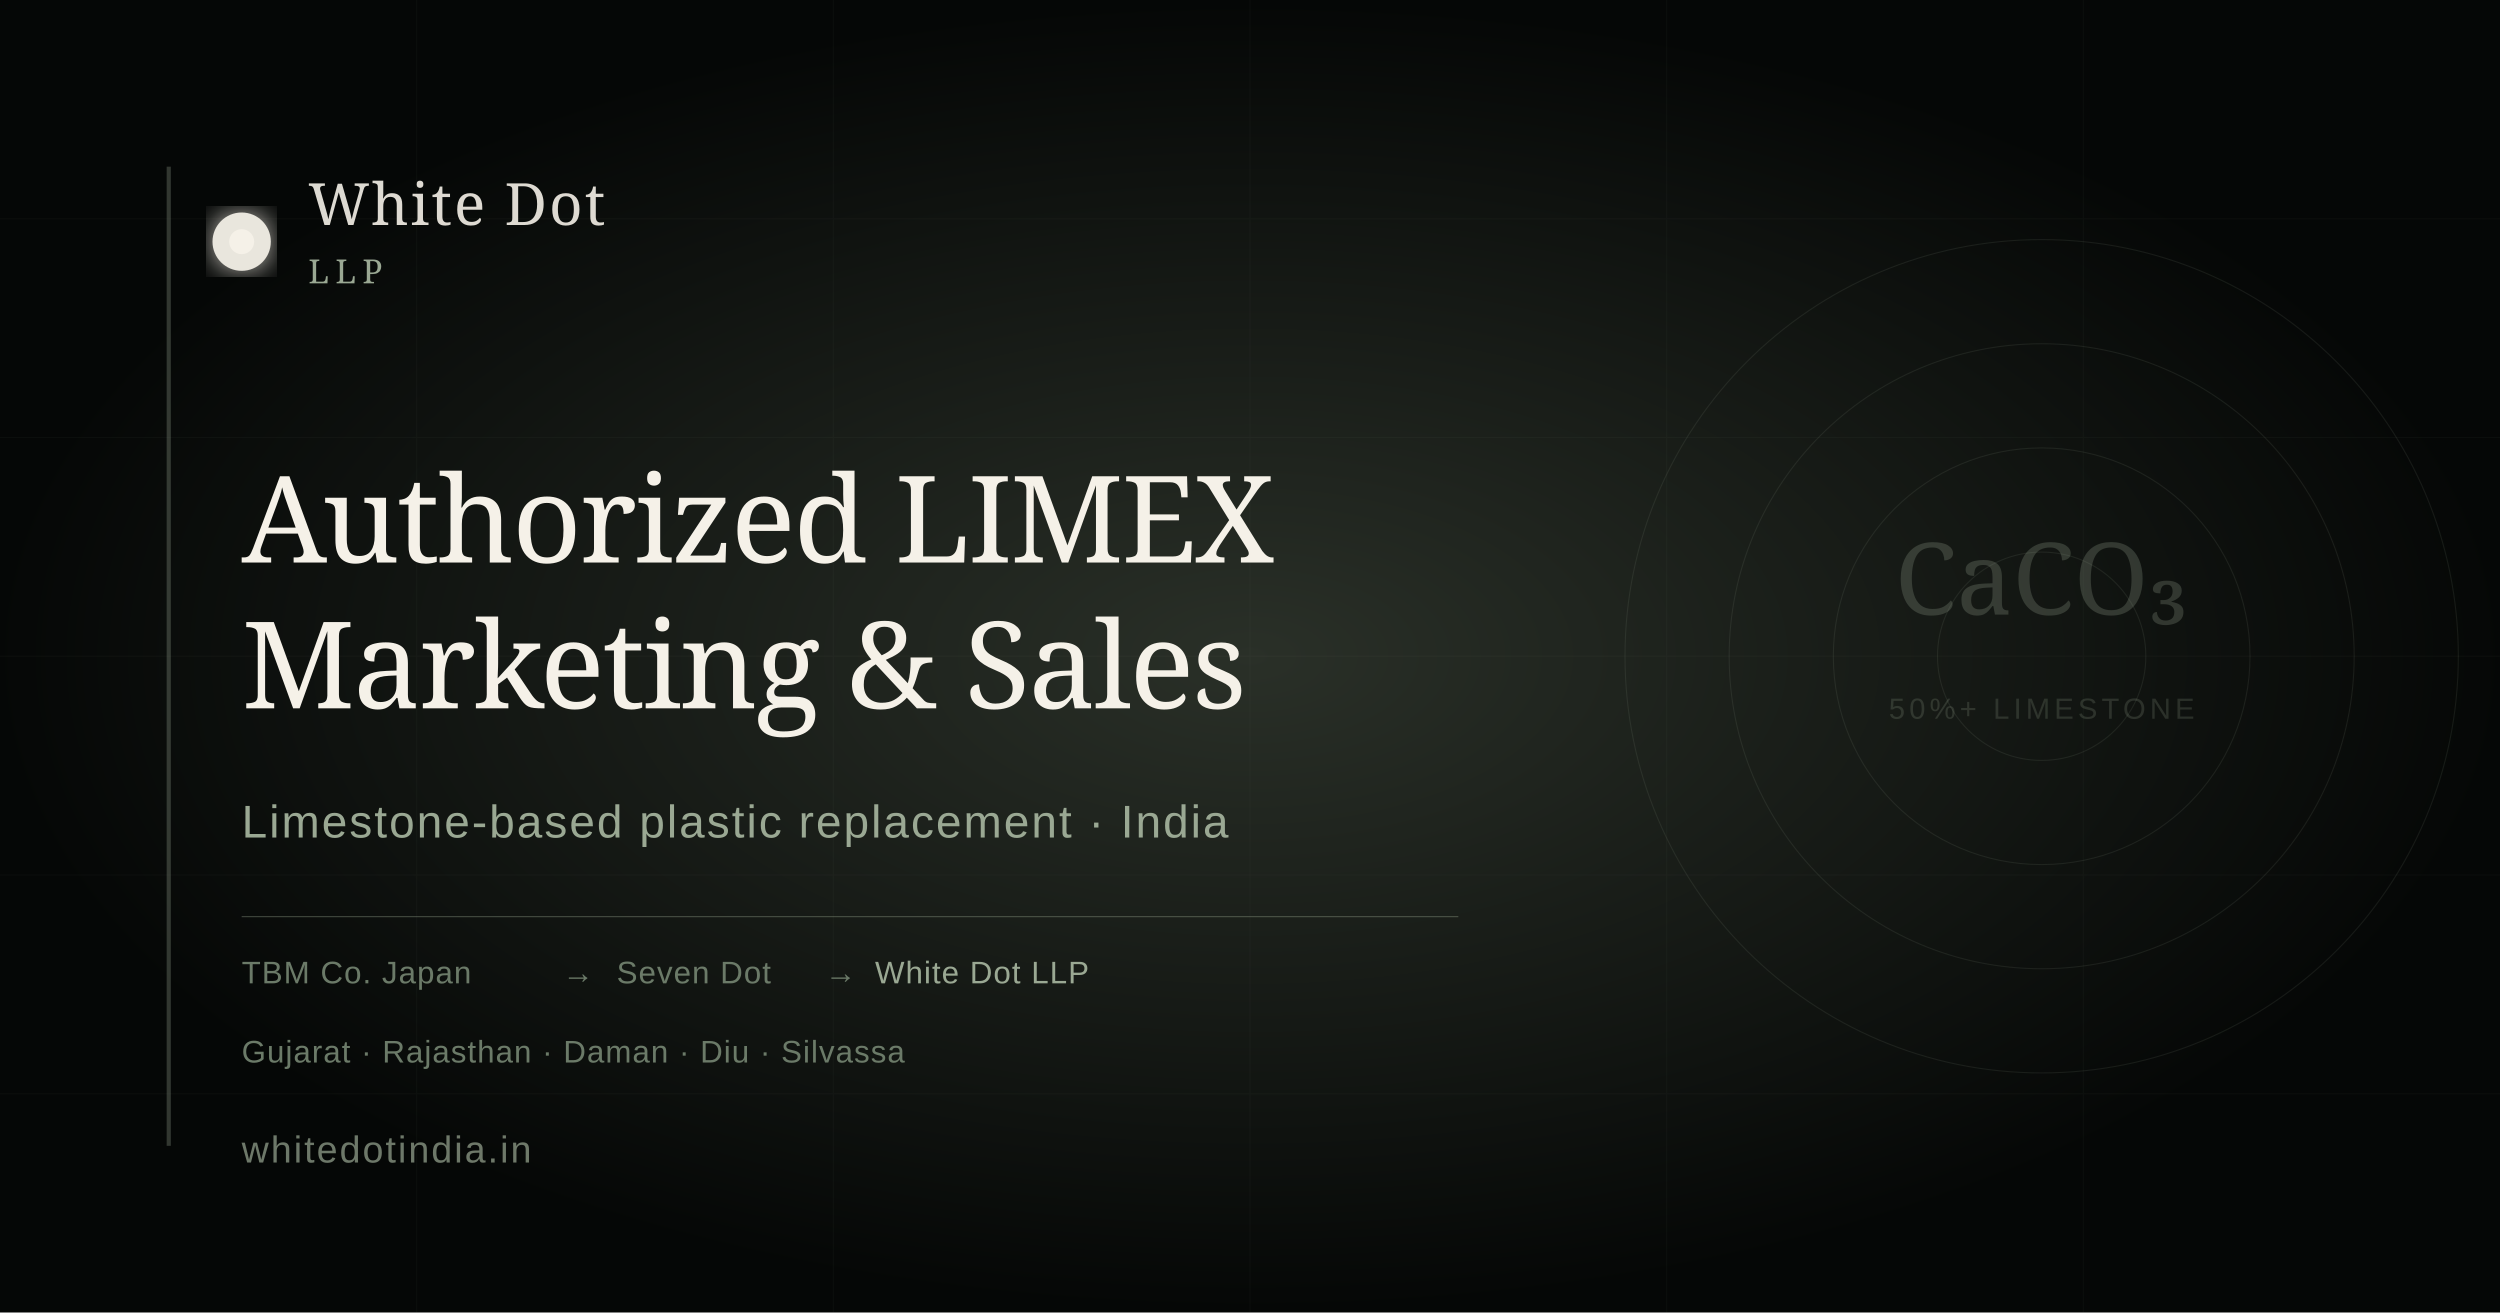
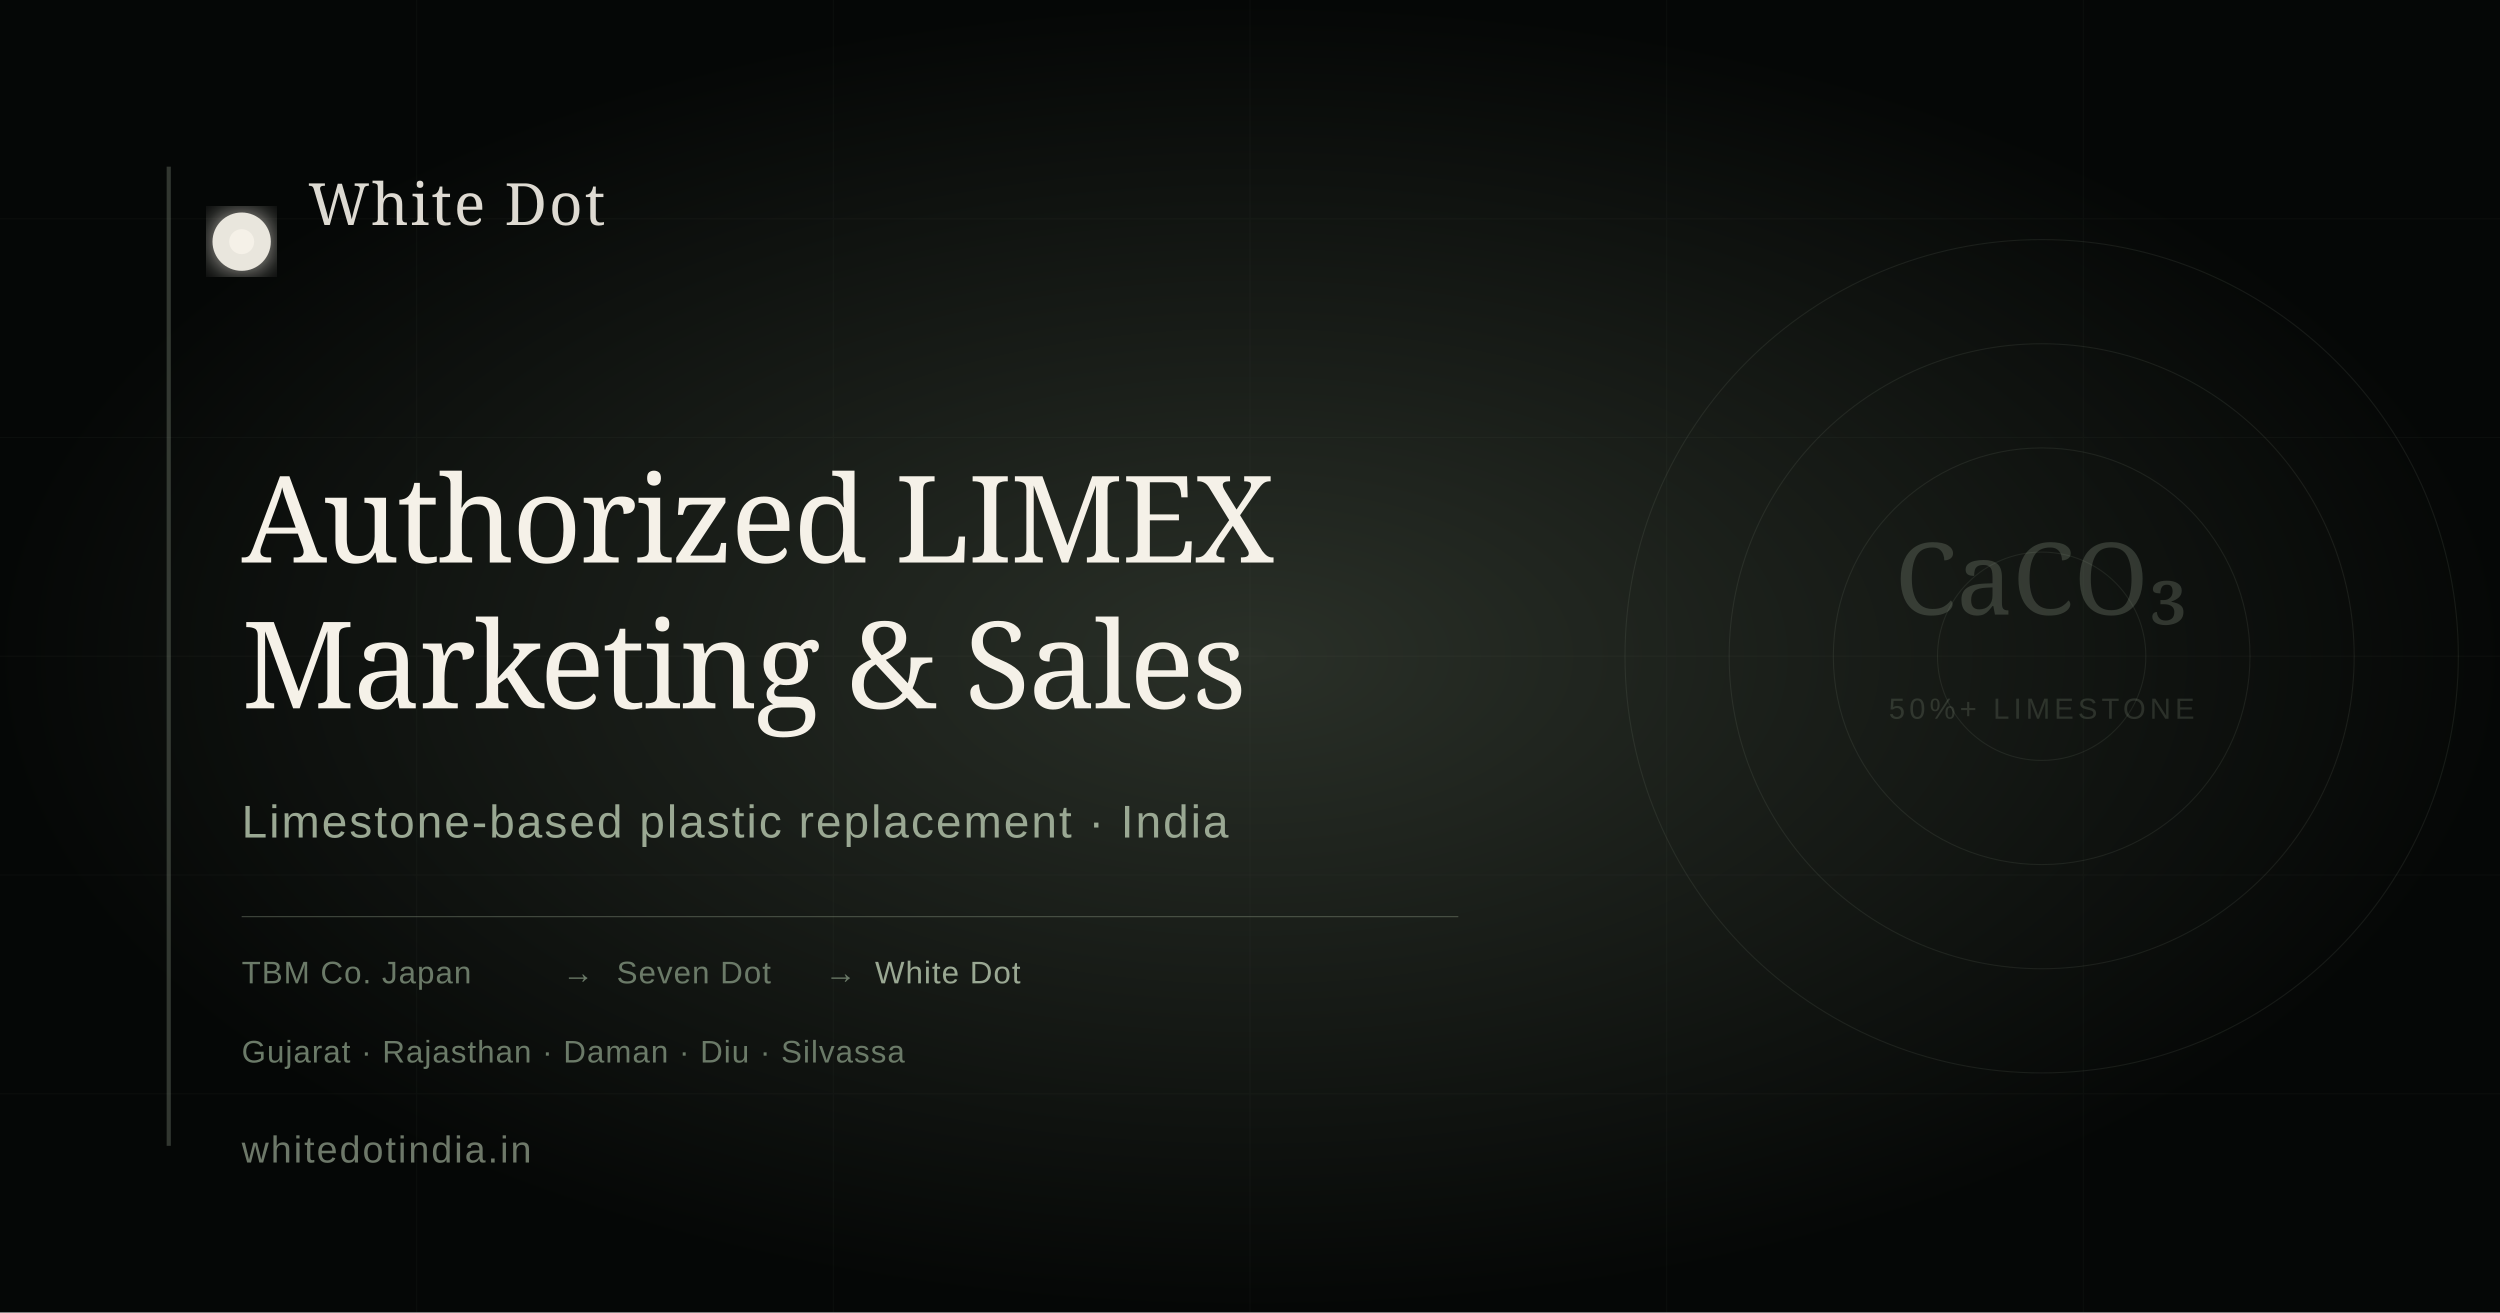
<svg xmlns="http://www.w3.org/2000/svg" width="1200" height="630" viewBox="0 0 1200 630">
  <defs>
    <radialGradient id="glow" cx="50%" cy="50%" r="50%">
      <stop offset="0%" stop-color="#2a3028" stop-opacity="1" />
      <stop offset="100%" stop-color="#050706" stop-opacity="1" />
    </radialGradient>
    <filter id="dotglow">
      <feGaussianBlur stdDeviation="8" result="blur" />
      <feMerge>
        <feMergeNode in="blur" />
        <feMergeNode in="SourceGraphic" />
      </feMerge>
    </filter>
  </defs>
  <rect width="1200" height="630" fill="url(#glow)" />
  <g opacity="0.04" stroke="#9aa893" stroke-width="0.5">
    <line x1="0" y1="105" x2="1200" y2="105" />
    <line x1="0" y1="210" x2="1200" y2="210" />
    <line x1="0" y1="315" x2="1200" y2="315" />
    <line x1="0" y1="420" x2="1200" y2="420" />
    <line x1="0" y1="525" x2="1200" y2="525" />
    <line x1="200" y1="0" x2="200" y2="630" />
    <line x1="400" y1="0" x2="400" y2="630" />
    <line x1="600" y1="0" x2="600" y2="630" />
    <line x1="800" y1="0" x2="800" y2="630" />
    <line x1="1000" y1="0" x2="1000" y2="630" />
  </g>
  <rect x="80" y="80" width="2" height="470" fill="#9aa893" opacity="0.3" />
  <circle cx="116" cy="116" r="14" fill="#f5f1e8" filter="url(#dotglow)" opacity="0.95" />
  <circle cx="116" cy="116" r="6" fill="#f5f1e8" />
  <text x="148" y="108" font-family="Georgia, serif" font-size="28" font-weight="400" fill="#f5f1e8" opacity="0.9" letter-spacing="1">White Dot</text>
-   <text x="148" y="136" font-family="Georgia, serif" font-size="16" font-weight="400" fill="#9aa893" letter-spacing="3">LLP</text>
  <text x="116" y="270" font-family="Georgia, serif" font-size="58" font-weight="400" fill="#f5f1e8" letter-spacing="-1">Authorized LIMEX</text>
  <text x="116" y="340" font-family="Georgia, serif" font-size="58" font-weight="400" fill="#f5f1e8" letter-spacing="-1">Marketing &amp; Sales</text>
  <text x="116" y="402" font-family="Arial, sans-serif" font-size="22" font-weight="400" fill="#9aa893" letter-spacing="1">Limestone-based plastic replacement · India</text>
  <line x1="116" y1="440" x2="700" y2="440" stroke="#9aa893" stroke-width="0.5" opacity="0.4" />
  <text x="116" y="472" font-family="Arial, sans-serif" font-size="15" fill="#6b7a68" letter-spacing="0.5">TBM Co. Japan</text>
  <text x="270" y="472" font-family="Arial, sans-serif" font-size="15" fill="#6b7a68">→</text>
  <text x="296" y="472" font-family="Arial, sans-serif" font-size="15" fill="#6b7a68" letter-spacing="0.5">Seven Dot</text>
  <text x="396" y="472" font-family="Arial, sans-serif" font-size="15" fill="#6b7a68">→</text>
-   <text x="420" y="472" font-family="Arial, sans-serif" font-size="15" fill="#9aa893" letter-spacing="0.5">White Dot LLP</text>
+   <text x="420" y="472" font-family="Arial, sans-serif" font-size="15" fill="#9aa893" letter-spacing="0.5">White Dot</text>
  <text x="116" y="510" font-family="Arial, sans-serif" font-size="15" fill="#6b7a68" letter-spacing="0.5">Gujarat · Rajasthan · Daman · Diu · Silvassa</text>
  <text x="116" y="558" font-family="Arial, sans-serif" font-size="18" font-weight="400" fill="#9aa893" letter-spacing="1" opacity="0.7">whitedotindia.in</text>
  <g opacity="0.12">
    <circle cx="980" cy="315" r="200" fill="none" stroke="#9aa893" stroke-width="0.5" />
    <circle cx="980" cy="315" r="150" fill="none" stroke="#9aa893" stroke-width="0.5" />
    <circle cx="980" cy="315" r="100" fill="none" stroke="#9aa893" stroke-width="0.5" />
    <circle cx="980" cy="315" r="50" fill="none" stroke="#9aa893" stroke-width="0.5" />
  </g>
  <text x="980" y="295" font-family="Georgia, serif" font-size="48" fill="#9aa893" text-anchor="middle" opacity="0.25">CaCO₃</text>
  <text x="980" y="345" font-family="Arial, sans-serif" font-size="14" fill="#9aa893" text-anchor="middle" opacity="0.2" letter-spacing="2">50%+ LIMESTONE</text>
</svg>
